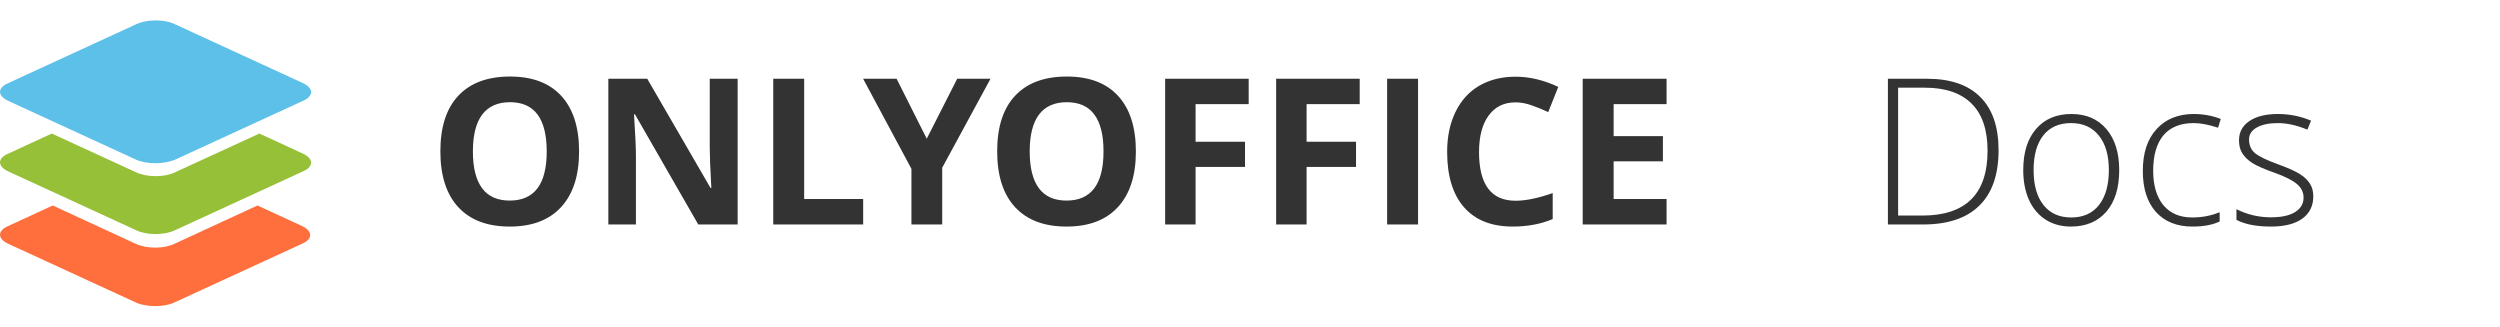
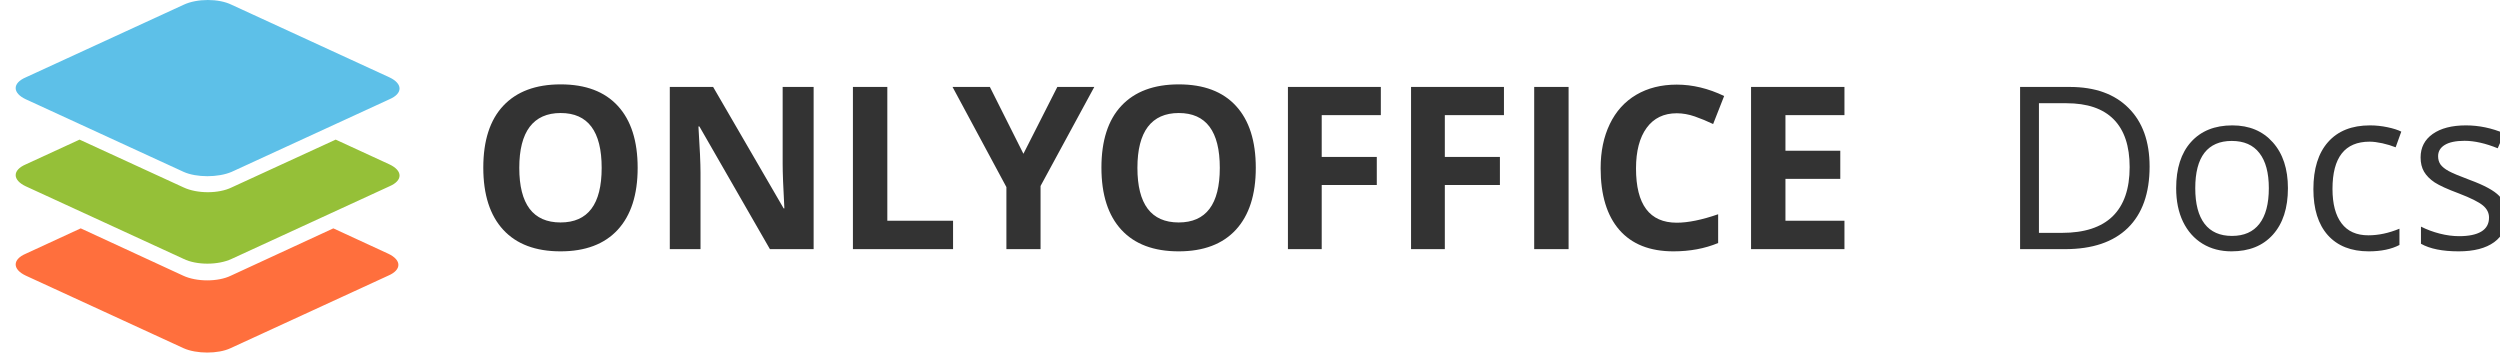
- <svg xmlns="http://www.w3.org/2000/svg" width="245" height="32" viewBox="0 0 245 32" fill="none">
-   <g transform="translate(0,2)">
-     <path fill-rule="evenodd" clip-rule="evenodd" d="M13.341 27.657L0.802 21.89C-0.266 21.386 -0.266 20.608 0.802 20.15L5.167 18.136L13.295 21.89C14.363 22.393 16.081 22.393 17.103 21.89L25.23 18.136L29.596 20.15C30.664 20.654 30.664 21.432 29.596 21.89L17.056 27.657C16.081 28.114 14.363 28.114 13.341 27.657Z" fill="#FF6F3D" />
-     <path fill-rule="evenodd" clip-rule="evenodd" d="M13.341 20.562L0.802 14.795C-0.266 14.292 -0.266 13.514 0.802 13.056L5.074 11.088L13.341 14.887C14.409 15.39 16.128 15.39 17.149 14.887L25.416 11.088L29.689 13.056C30.757 13.56 30.757 14.338 29.689 14.795L17.149 20.562C16.081 21.066 14.363 21.066 13.341 20.562Z" fill="#95C038" />
-     <path fill-rule="evenodd" clip-rule="evenodd" d="M13.341 13.651L0.802 7.884C-0.266 7.38 -0.266 6.602 0.802 6.145L13.341 0.378C14.409 -0.126 16.128 -0.126 17.149 0.378L29.689 6.145C30.757 6.648 30.757 7.426 29.689 7.884L17.149 13.651C16.081 14.109 14.363 14.109 13.341 13.651Z" fill="#5DC0E8" />
-   </g>
-   <text x="42" y="22" font-family="'Open Sans','Segoe UI',system-ui,sans-serif" font-size="20" font-weight="700" fill="#333333" letter-spacing="-0.1">ONLYOFFICE</text>
-   <text x="183" y="22" font-family="'Open Sans','Segoe UI',system-ui,sans-serif" font-size="20" font-weight="300" fill="#333333">Docs</text>
+ <svg xmlns="http://www.w3.org/2000/svg" width="319.1" height="45" viewBox="0 0 319.1 45" fill="none">
+   <path d="M23.44 44.449L3.288 35.18C1.572 34.371 1.572 33.121 3.288 32.385L10.304 29.148L23.366 35.18C25.082 35.989 27.844 35.989 29.486 35.18L42.547 29.148L49.563 32.385C51.28 33.194 51.28 34.445 49.563 35.18L29.411 44.449C27.844 45.184 25.082 45.184 23.44 44.449Z" fill="#FF6F3D" />
+   <path d="M23.44 33.047L3.288 23.779C1.572 22.969 1.572 21.719 3.288 20.983L10.155 17.82L23.44 23.926C25.157 24.735 27.918 24.735 29.561 23.926L42.846 17.82L49.712 20.983C51.429 21.792 51.429 23.043 49.712 23.779L29.561 33.047C27.844 33.856 25.082 33.856 23.44 33.047Z" fill="#95C038" />
+   <path d="M23.44 21.939L3.287 12.67C1.571 11.861 1.571 10.611 3.287 9.875L23.44 0.607C25.156 -0.202 27.918 -0.202 29.56 0.607L49.712 9.875C51.428 10.684 51.428 11.935 49.712 12.67L29.56 21.939C27.843 22.674 25.082 22.674 23.44 21.939Z" fill="#5DC0E8" />
+   <text x="60" y="31.8" font-family="'Open Sans','Segoe UI',system-ui,sans-serif" font-size="29" font-weight="700" fill="#333333" letter-spacing="-0.2">ONLYOFFICE</text>
+   <text x="255" y="31.8" font-family="'Open Sans','Segoe UI',system-ui,sans-serif" font-size="29" font-weight="400" fill="#333333">Docs</text>
</svg>
